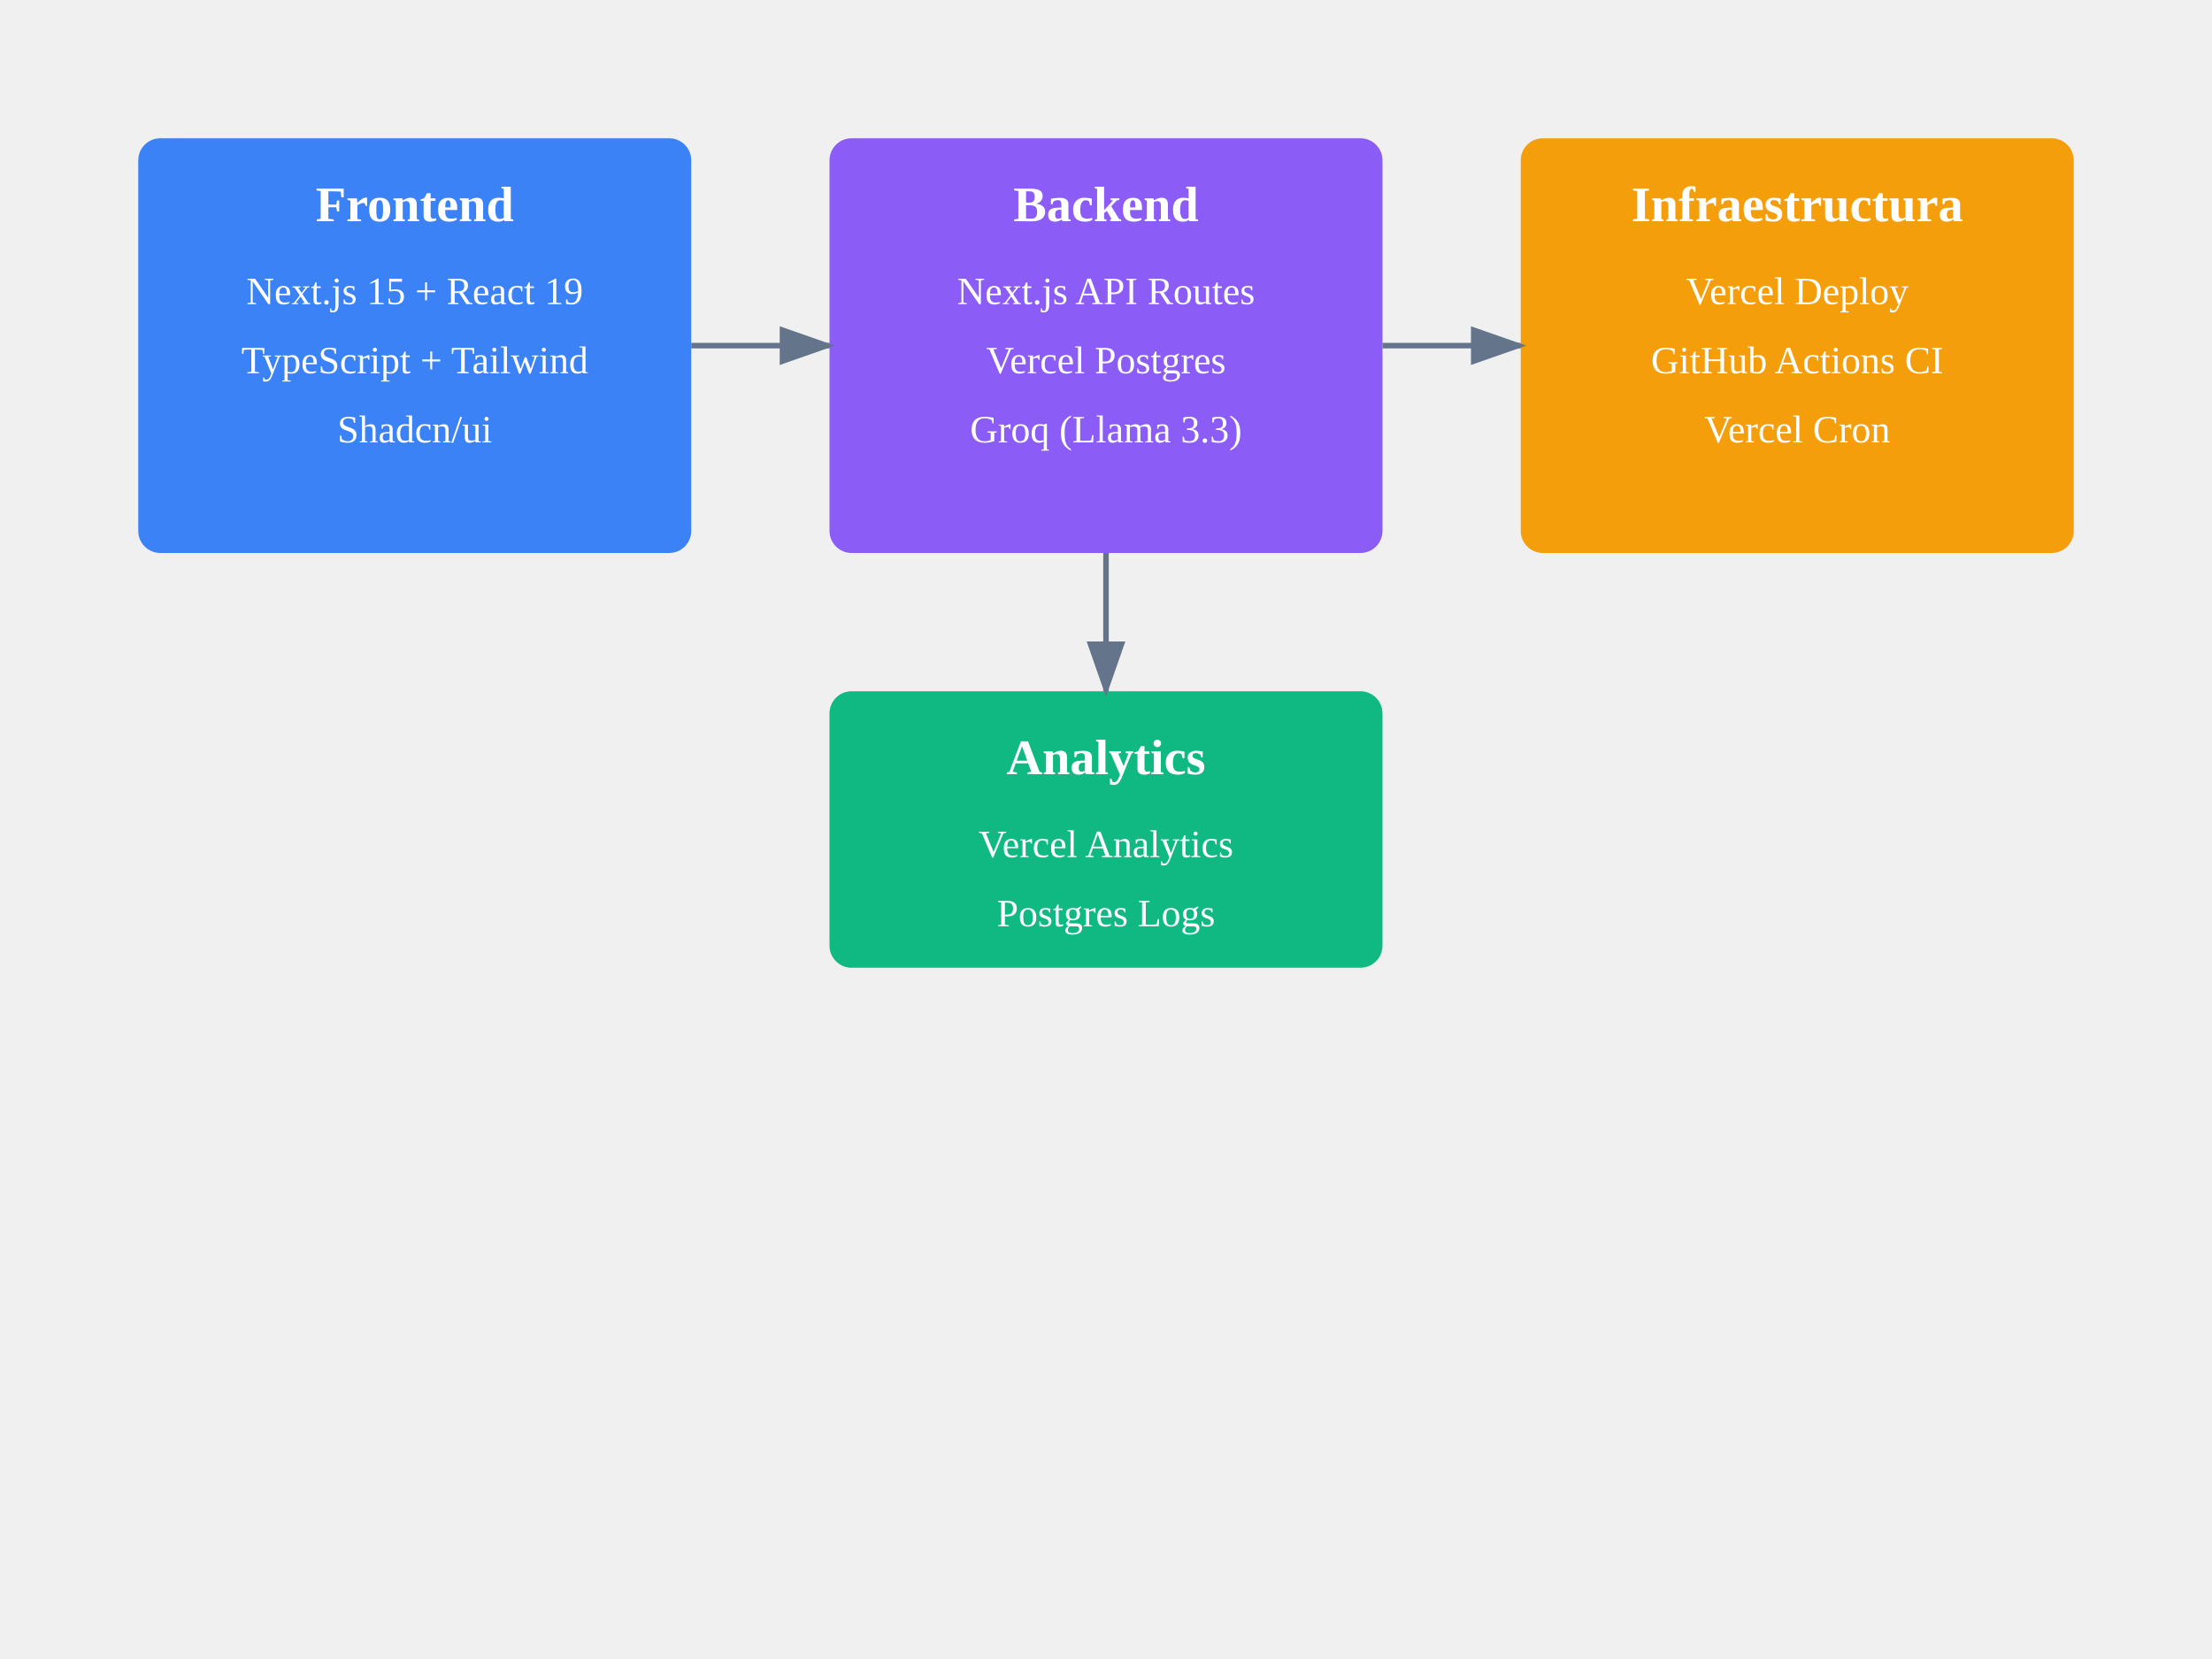
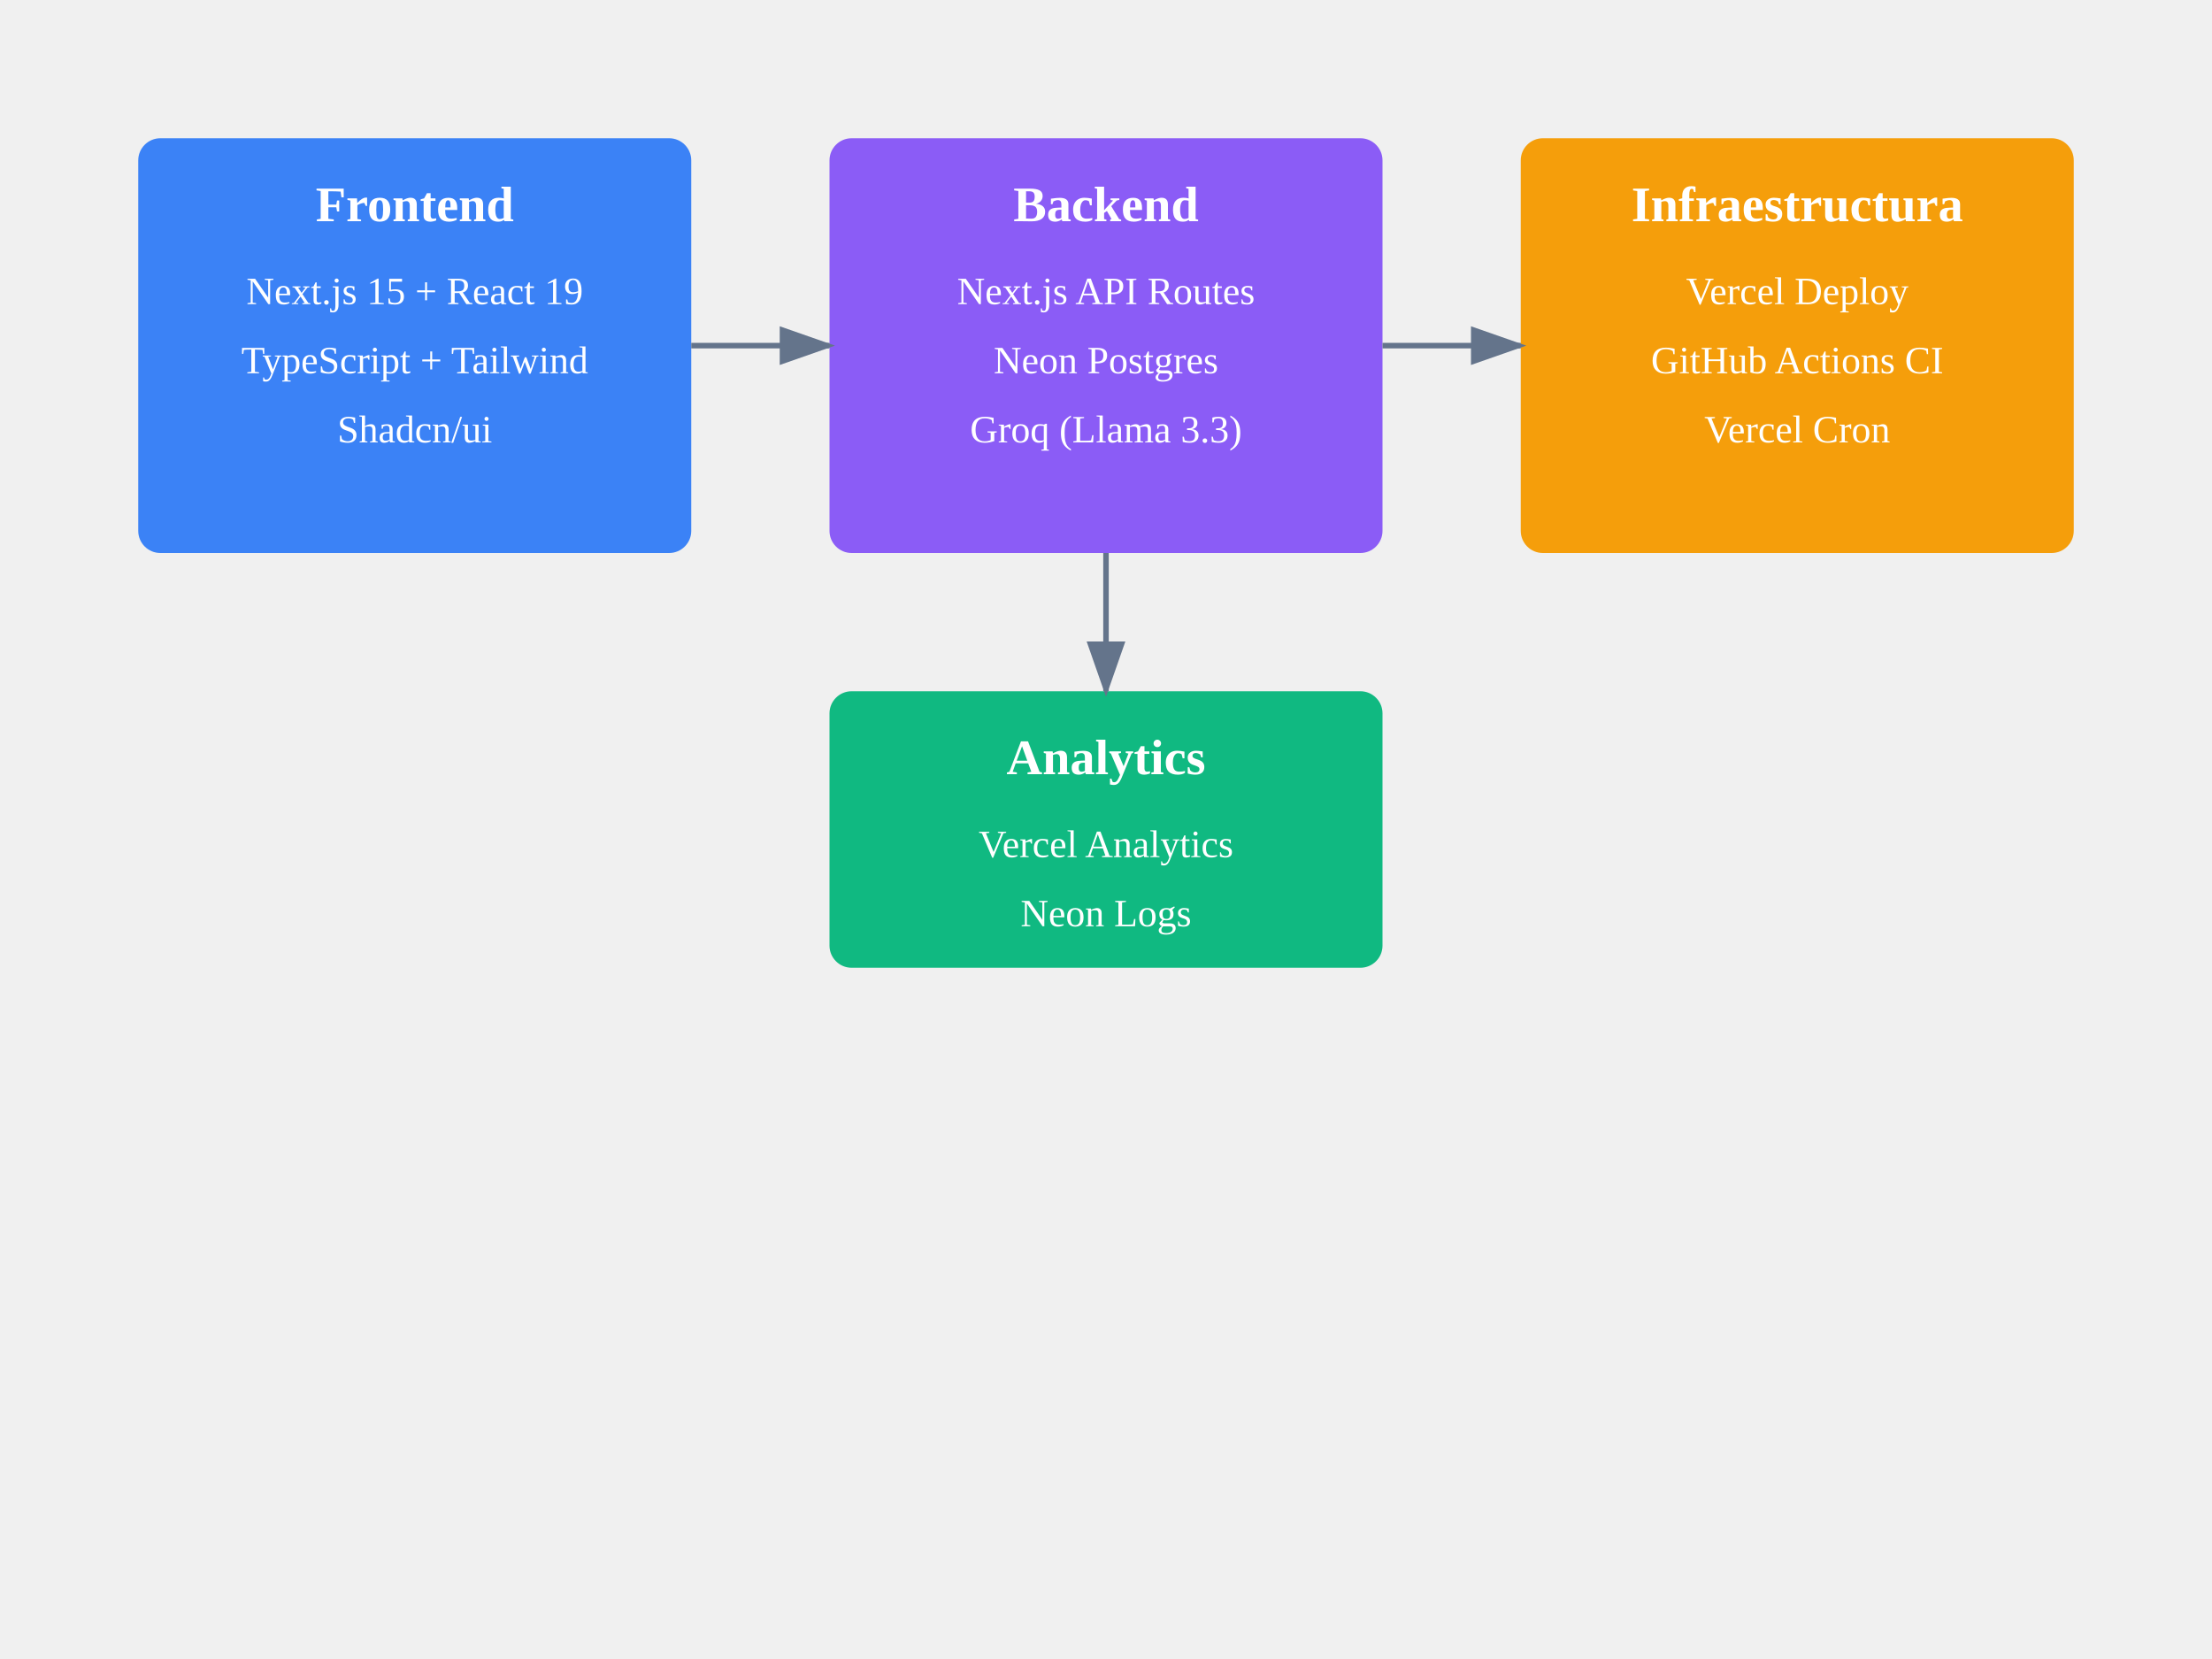
<svg xmlns="http://www.w3.org/2000/svg" viewBox="0 0 800 600" preserveAspectRatio="xMidYMid meet">
  <g id="frontend">
    <rect x="50" y="50" width="200" height="150" fill="#3b82f6" rx="8" />
    <text x="150" y="80" text-anchor="middle" fill="white" font-size="18" font-weight="bold">Frontend</text>
    <text x="150" y="110" text-anchor="middle" fill="white" font-size="14">Next.js 15 + React 19</text>
    <text x="150" y="135" text-anchor="middle" fill="white" font-size="14">TypeScript + Tailwind</text>
    <text x="150" y="160" text-anchor="middle" fill="white" font-size="14">Shadcn/ui</text>
  </g>
  <g id="backend">
    <rect x="300" y="50" width="200" height="150" fill="#8b5cf6" rx="8" />
    <text x="400" y="80" text-anchor="middle" fill="white" font-size="18" font-weight="bold">Backend</text>
    <text x="400" y="110" text-anchor="middle" fill="white" font-size="14">Next.js API Routes</text>
-     <text x="400" y="135" text-anchor="middle" fill="white" font-size="14">Vercel Postgres</text>
+     <text x="400" y="135" text-anchor="middle" fill="white" font-size="14">Neon Postgres</text>
    <text x="400" y="160" text-anchor="middle" fill="white" font-size="14">Groq (Llama 3.3)</text>
  </g>
  <g id="infra">
    <rect x="550" y="50" width="200" height="150" fill="#f59e0b" rx="8" />
    <text x="650" y="80" text-anchor="middle" fill="white" font-size="18" font-weight="bold">Infraestructura</text>
    <text x="650" y="110" text-anchor="middle" fill="white" font-size="14">Vercel Deploy</text>
    <text x="650" y="135" text-anchor="middle" fill="white" font-size="14">GitHub Actions CI</text>
    <text x="650" y="160" text-anchor="middle" fill="white" font-size="14">Vercel Cron</text>
  </g>
  <g id="analytics">
    <rect x="300" y="250" width="200" height="100" fill="#10b981" rx="8" />
    <text x="400" y="280" text-anchor="middle" fill="white" font-size="18" font-weight="bold">Analytics</text>
    <text x="400" y="310" text-anchor="middle" fill="white" font-size="14">Vercel Analytics</text>
-     <text x="400" y="335" text-anchor="middle" fill="white" font-size="14">Postgres Logs</text>
+     <text x="400" y="335" text-anchor="middle" fill="white" font-size="14">Neon Logs</text>
  </g>
  <defs>
    <marker id="arrowhead" markerWidth="10" markerHeight="7" refX="9" refY="3.5" orient="auto">
      <polygon points="0 0, 10 3.5, 0 7" fill="#64748b" />
    </marker>
  </defs>
  <line x1="250" y1="125" x2="300" y2="125" stroke="#64748b" stroke-width="2" marker-end="url(#arrowhead)" />
  <line x1="500" y1="125" x2="550" y2="125" stroke="#64748b" stroke-width="2" marker-end="url(#arrowhead)" />
  <line x1="400" y1="200" x2="400" y2="250" stroke="#64748b" stroke-width="2" marker-end="url(#arrowhead)" />
</svg>
